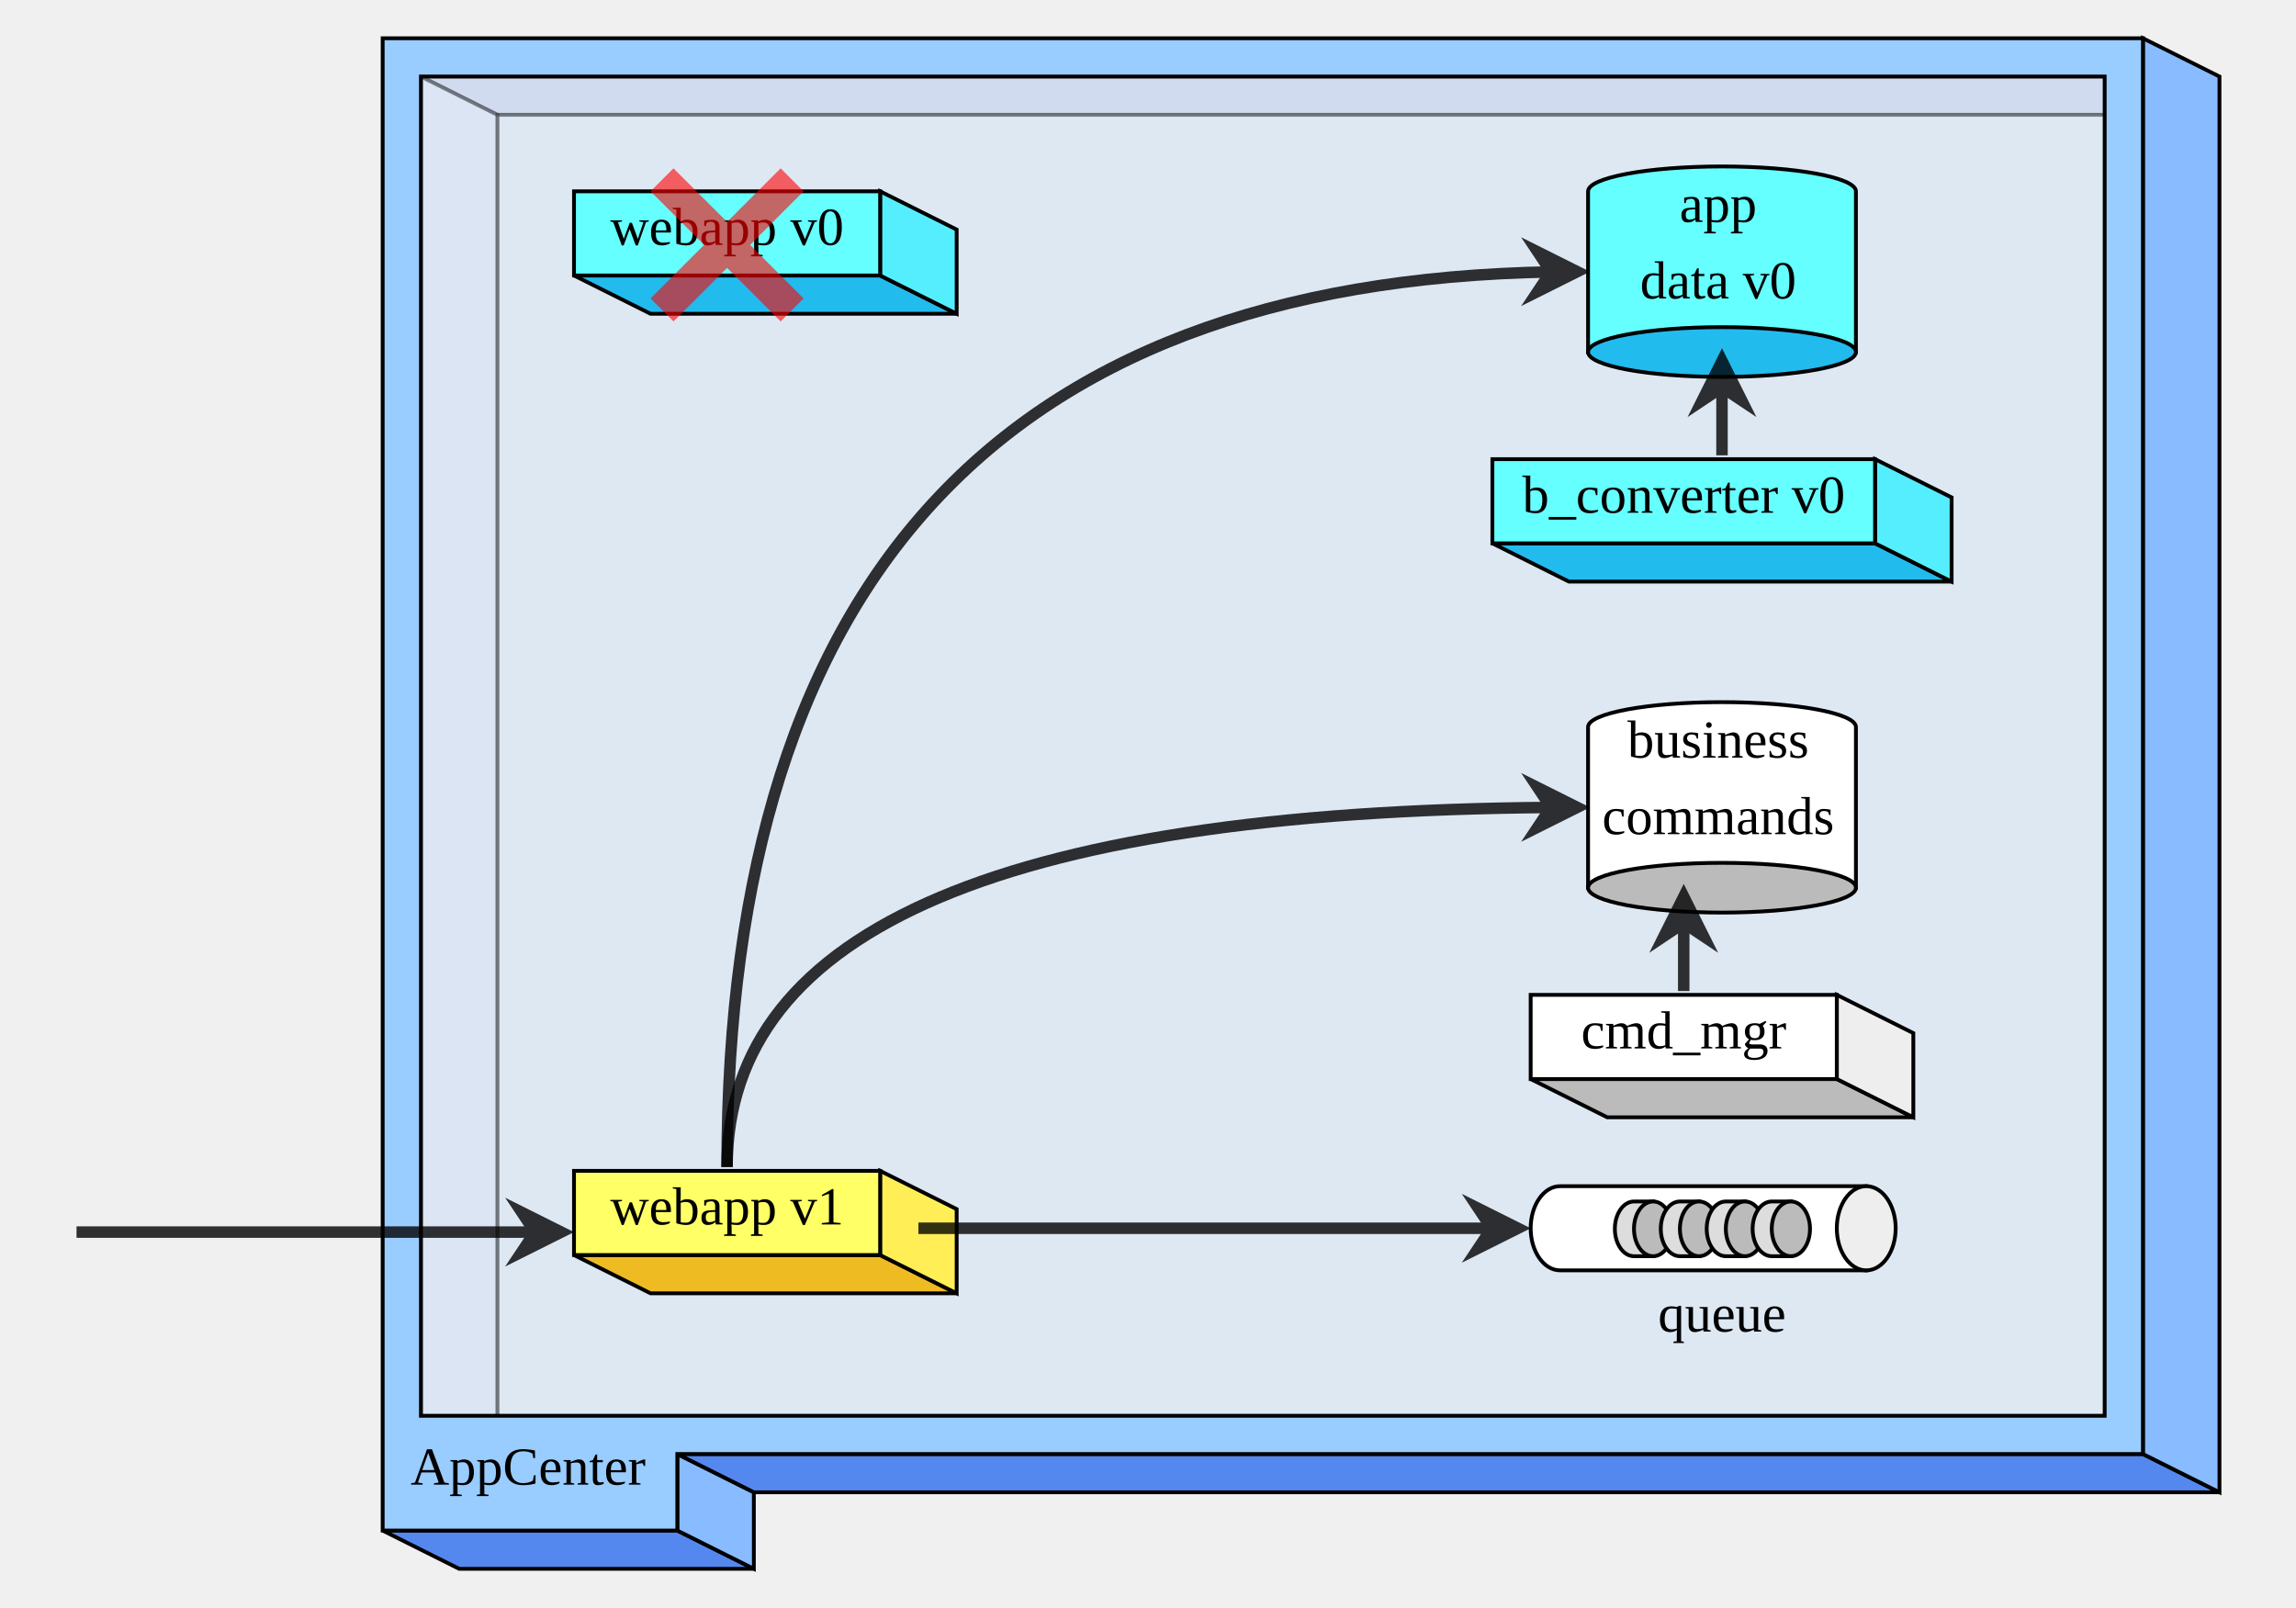
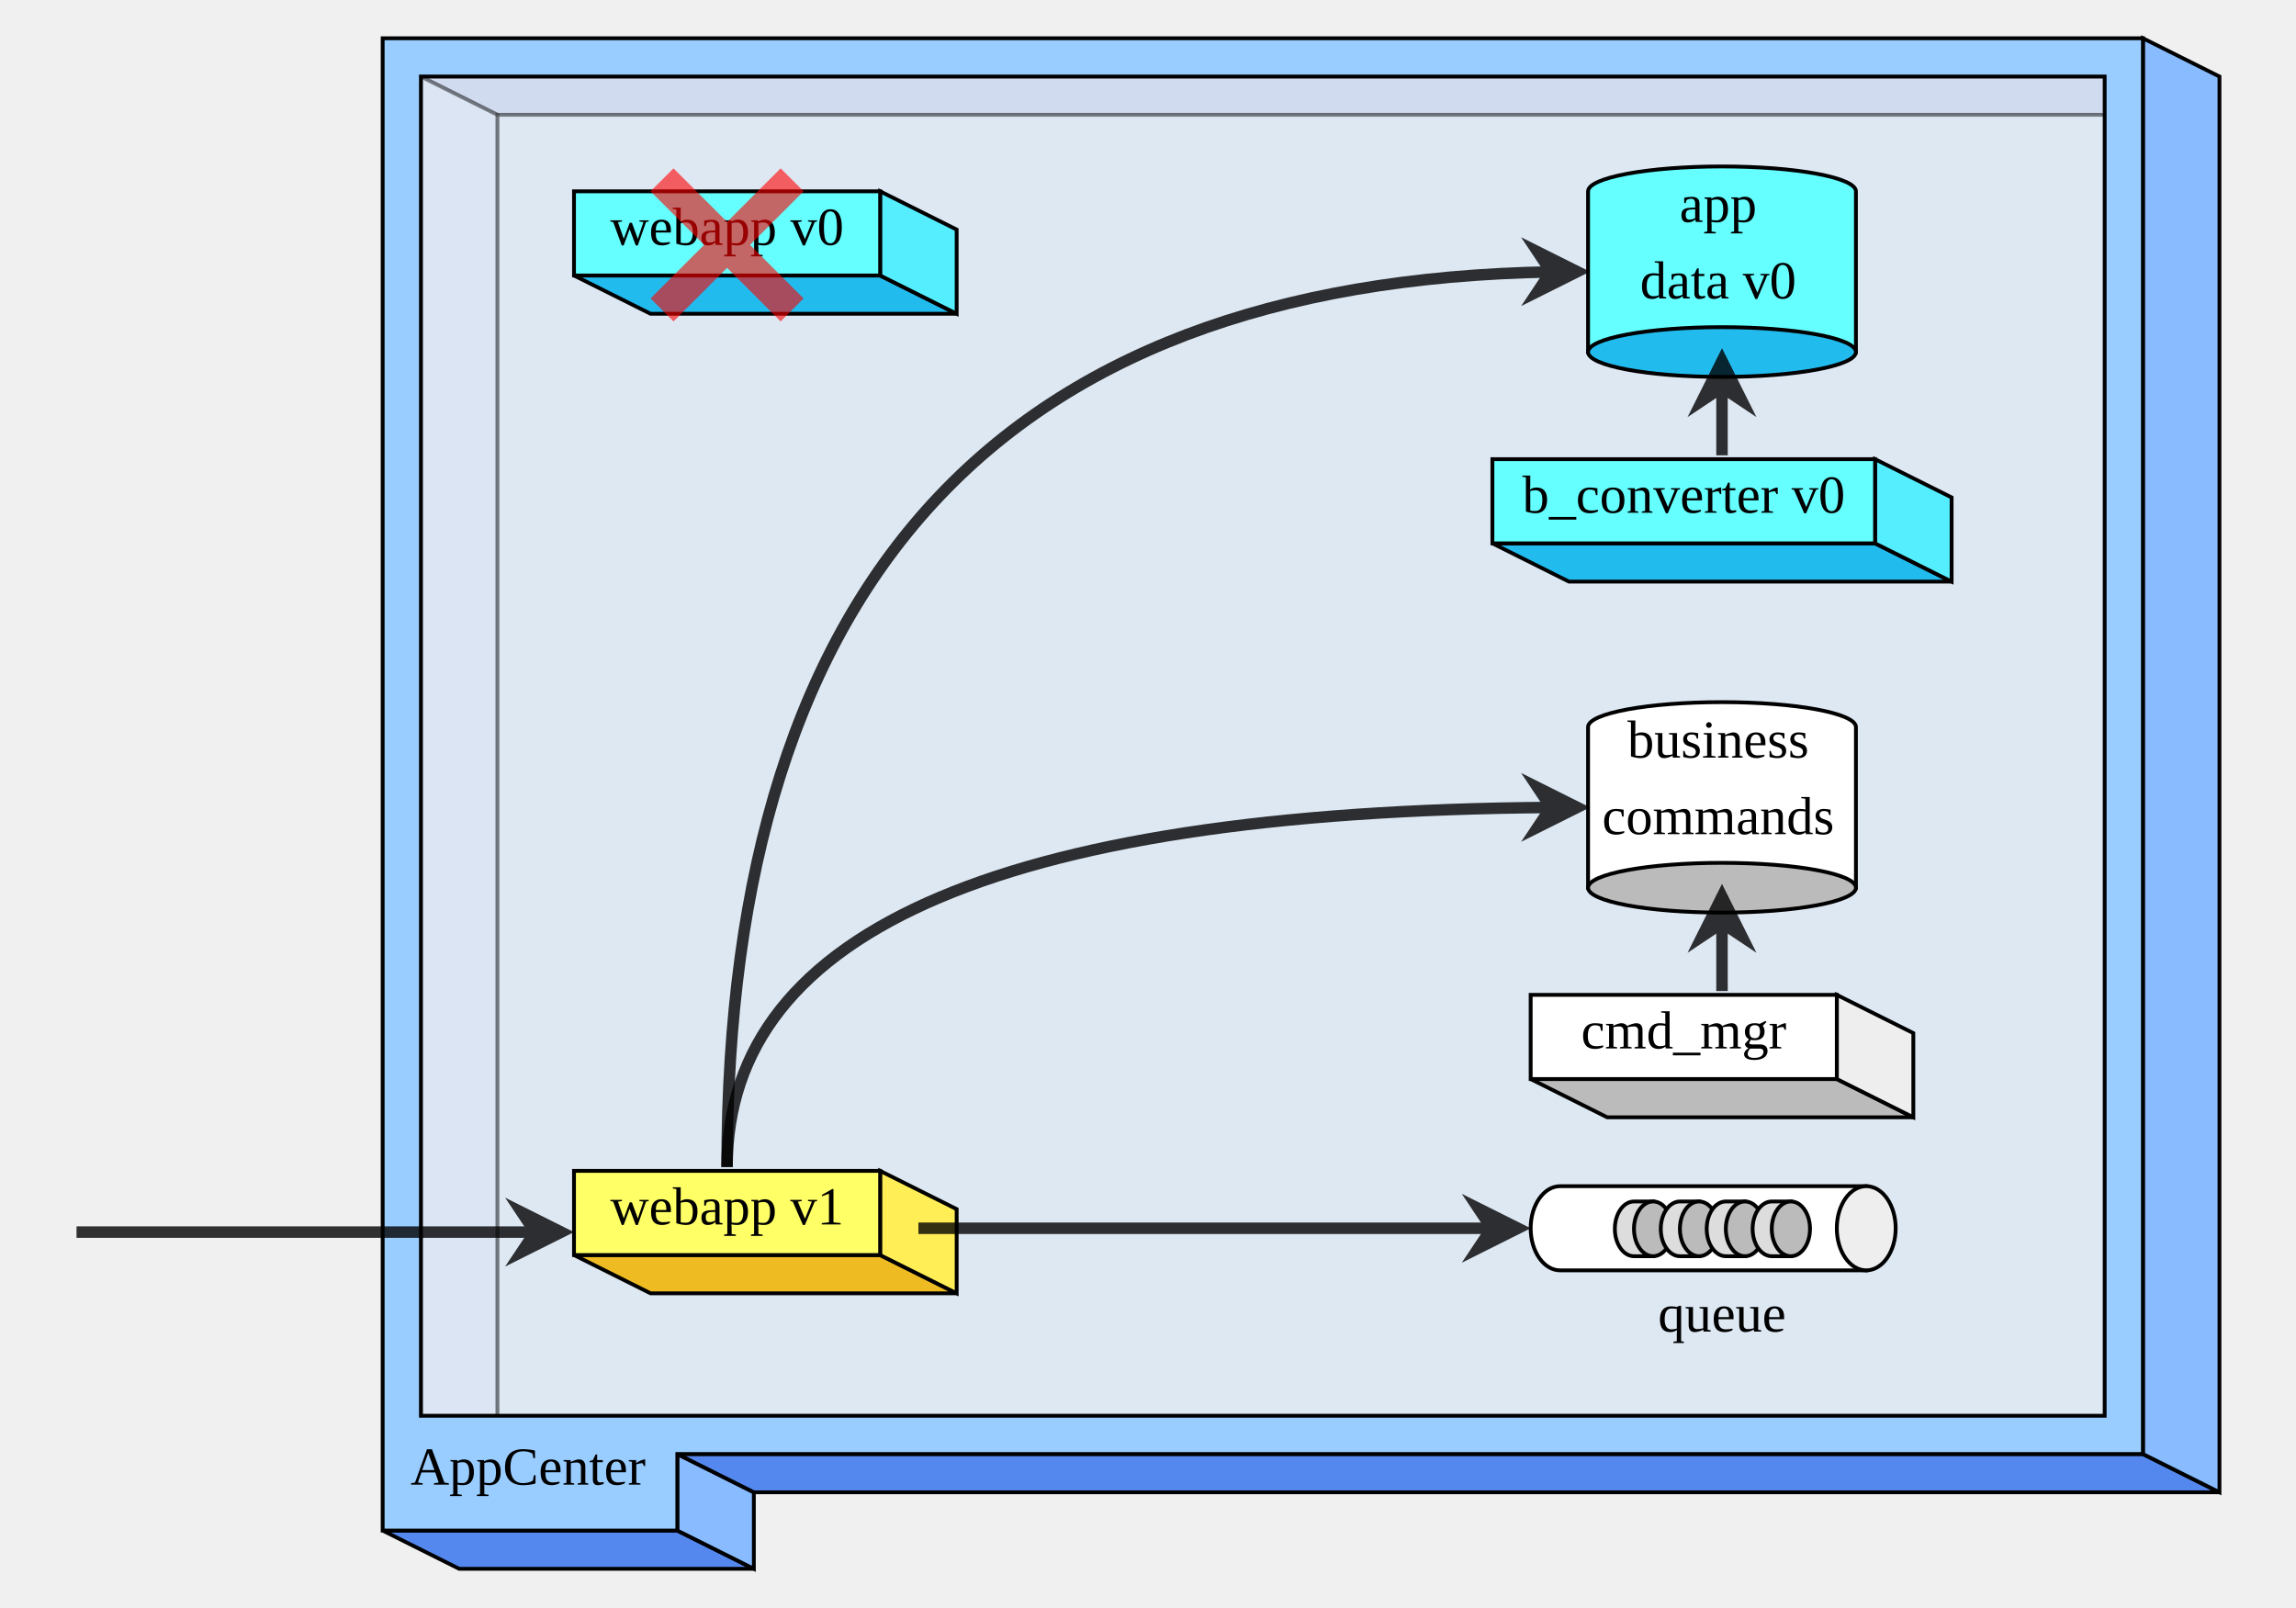
<svg xmlns="http://www.w3.org/2000/svg" width="600" height="420">
  <path fill-opacity="0.2" stroke-opacity="0.3" d="M110.0,20.0  h440.0 l20.0,10.0 h-440.0 l-20.0,-10.0 z" fill="#58e" stroke="#000" />
  <path fill-opacity="0.2" stroke-opacity="0.3" d="M110.0,20.0  l20.0,10.0 v350.0 l-20.0,-10.0 v-350.0 z" fill="#8bf" stroke="#000" />
  <path fill-opacity="0.2" stroke-opacity="0.3" d="M130.0,30.0  h440.0 v350.0 h-440.0 v-350.0 z" fill="#9cf" stroke="#000" />
  <path d="M150.0,72.0  h80.0 l20.0,10.0 h-80.0 l-20.0,-10.0 z" fill="#2be" stroke="#000" />
  <path d="M230.0,72.0  v-22.0 l20.0,10.0 v22.0 l-20.0,-10.0 z" fill="#5ef" stroke="#000" />
  <rect fill="#6ff" stroke="#000" x="150.0" y="50.0" width="80.0" height="22.0" />
  <text x="190.0" y="64.0" font-size="14.0" fill="#000" text-anchor="middle">webapp v0</text>
  <path d="M415.0,92.0  v-42.0 a35.0,6.5,0.0,1,1,70.0,0.0 v42.0 z" fill="#6ff" stroke="#000" />
  <ellipse cx="450.0" cy="92.0" rx="35.0" ry="6.5" fill="#2be" stroke="#000" />
  <text x="449.0" y="58.0" font-size="14.0" fill="#000" text-anchor="middle">app</text>
  <text x="449.0" y="78.0" font-size="14.0" fill="#000" text-anchor="middle">data v0</text>
  <path d="M390.0,142.0  h100.0 l20.0,10.0 h-100.0 l-20.0,-10.0 z" fill="#2be" stroke="#000" />
  <path d="M490.0,142.0  v-22.0 l20.0,10.0 v22.0 l-20.0,-10.0 z" fill="#5ef" stroke="#000" />
  <rect fill="#6ff" stroke="#000" x="390.0" y="120.0" width="100.0" height="22.0" />
  <text x="440.0" y="134.0" font-size="14.0" fill="#000" text-anchor="middle">b_converter v0</text>
  <path d="M415.0,232.0  v-42.0 a35.0,6.5,0.0,1,1,70.0,0.0 v42.0 z" fill="#fff" stroke="#000" />
  <ellipse cx="450.0" cy="232.0" rx="35.0" ry="6.5" fill="#bbb" stroke="#000" />
  <text x="449.0" y="198.0" font-size="14.0" fill="#000" text-anchor="middle">business</text>
  <text x="449.0" y="218.0" font-size="14.0" fill="#000" text-anchor="middle">commands</text>
  <path d="M400.0,282.0  h80.0 l20.0,10.0 h-80.0 l-20.0,-10.0 z" fill="#bbb" stroke="#000" />
  <path d="M480.0,282.0  v-22.0 l20.0,10.0 v22.0 l-20.0,-10.0 z" fill="#eee" stroke="#000" />
  <rect fill="#fff" stroke="#000" x="400.0" y="260.0" width="80.0" height="22.0" />
  <text x="440.0" y="274.0" font-size="14.0" fill="#000" text-anchor="middle">cmd_mgr</text>
  <path d="M487.692,310.0  h-80.0 a7.692,11.0,0.0,0,0,0.0,22.0 h80.0 z" fill="#fff" stroke="#000" />
  <ellipse cx="487.692" cy="321.0" rx="7.692" ry="11.0" fill="#eee" stroke="#000" />
  <path d="M432.0,314.0  h-5.0 a5.0,7.15,0.0,0,0,0.0,14.3 h5.0 z" fill="#ddd" stroke="#000" />
  <ellipse cx="432.0" cy="321.15" rx="5.0" ry="7.15" fill="#bbb" stroke="#000" />
  <path d="M444.0,314.0  h-5.0 a5.0,7.15,0.0,0,0,0.0,14.3 h5.0 z" fill="#ddd" stroke="#000" />
  <ellipse cx="444.0" cy="321.15" rx="5.0" ry="7.15" fill="#bbb" stroke="#000" />
  <path d="M456.0,314.0  h-5.0 a5.0,7.15,0.0,0,0,0.0,14.3 h5.0 z" fill="#ddd" stroke="#000" />
  <ellipse cx="456.0" cy="321.15" rx="5.0" ry="7.15" fill="#bbb" stroke="#000" />
  <path d="M468.0,314.0  h-5.0 a5.0,7.15,0.0,0,0,0.0,14.3 h5.0 z" fill="#ddd" stroke="#000" />
  <ellipse cx="468.0" cy="321.15" rx="5.0" ry="7.15" fill="#bbb" stroke="#000" />
  <text x="450.0" y="348.0" font-size="14.0" fill="#000" text-anchor="middle">queue</text>
  <path d="M100.0,400.0  h77.0 l20.0,10.0 h-77.0 l-20.0,-10.0 z" fill="#58e" stroke="#000" />
  <path d="M177.0,400.0  v-20.0 l20.0,10.0 v20.0 l-20.0,-10.0 z" fill="#8bf" stroke="#000" />
  <path d="M177.0,380.0  h383.0 l20.0,10.0 h-383.0 l-20.0,-10.0 z" fill="#58e" stroke="#000" />
  <path d="M560.0,380.0  v-370.0 l20.0,10.0 v370.0 l-20.0,-10.0 z" fill="#8bf" stroke="#000" />
  <path fill-rule="evenodd" d="M100.0,10.0  h460.0 v370.0 h-383.0 v20.0 h-77.0 v-390.0 z  m10.0,10.0 v350.0 h440.0 v-350.0 h-440.0 z" fill="#9cf" stroke="#000" />
  <text x="138.0" y="388.0" font-size="14.0" fill="#000" text-anchor="middle">AppCenter</text>
  <path d="M150.0,328.0  h80.0 l20.0,10.0 h-80.0 l-20.0,-10.0 z" fill="#eb2" stroke="#000" />
  <path d="M230.0,328.0  v-22.0 l20.0,10.0 v22.0 l-20.0,-10.0 z" fill="#fe5" stroke="#000" />
  <rect fill="#ff6" stroke="#000" x="150.0" y="306.0" width="80.0" height="22.0" />
  <text x="190.0" y="320.0" font-size="14.0" fill="#000" text-anchor="middle">webapp v1</text>
  <marker id="arrow_BLACK" markerWidth="6" markerHeight="6" viewBox="-3 -3 6 6" refX="2" refY="0" markerUnits="strokeWidth" orient="auto">
    <polygon points="-1,0 -3,3 3,0 -3,-3" fill="#000" />
  </marker>
  <path stroke="#000" opacity="0.8" stroke-width="3.0" fill="none" d="M450.0,119.0  l0.0,-25.0" marker-end="url(#arrow_BLACK)" />
-   <path stroke="#000" opacity="0.8" stroke-width="3.0" fill="none" d="M440.0,259.0  l0.0,-25.0" marker-end="url(#arrow_BLACK)" />
+   <path stroke="#000" opacity="0.8" stroke-width="3.0" fill="none" d="M450.0,259.0  l0.0,-25.0" marker-end="url(#arrow_BLACK)" />
  <path stroke="#000" opacity="0.8" stroke-width="3.0" fill="none" d="M190.0,305.0  q0.0,-234.0 222.5,-234.0" marker-end="url(#arrow_BLACK)" />
  <path stroke="#000" opacity="0.8" stroke-width="3.0" fill="none" d="M190.0,305.0  q0.0,-94.0 222.5,-94.0" marker-end="url(#arrow_BLACK)" />
  <path stroke="#000" opacity="0.8" stroke-width="3.0" fill="none" d="M240.0,321.0  l157.0,0.0" marker-end="url(#arrow_BLACK)" />
  <path stroke="#000" opacity="0.8" stroke-width="3.0" fill="none" d="M20.0,322.0  l127.0,0.0" marker-end="url(#arrow_BLACK)" />
  <path d="M170.0,50.0  l6.0,-6.0 l14.0,14.0 l14.0,-14.0 l6.0,6.0 l-14.0,14.0 l14.0,14.0 l-6.0,6.0 l-14.0,-14.0 l-14.0,14.0 l-6.0,-6.0 l14.0,-14.0 l-14.0,-14.0 z" stroke="none" fill="#f00" opacity="0.6" />
</svg>
